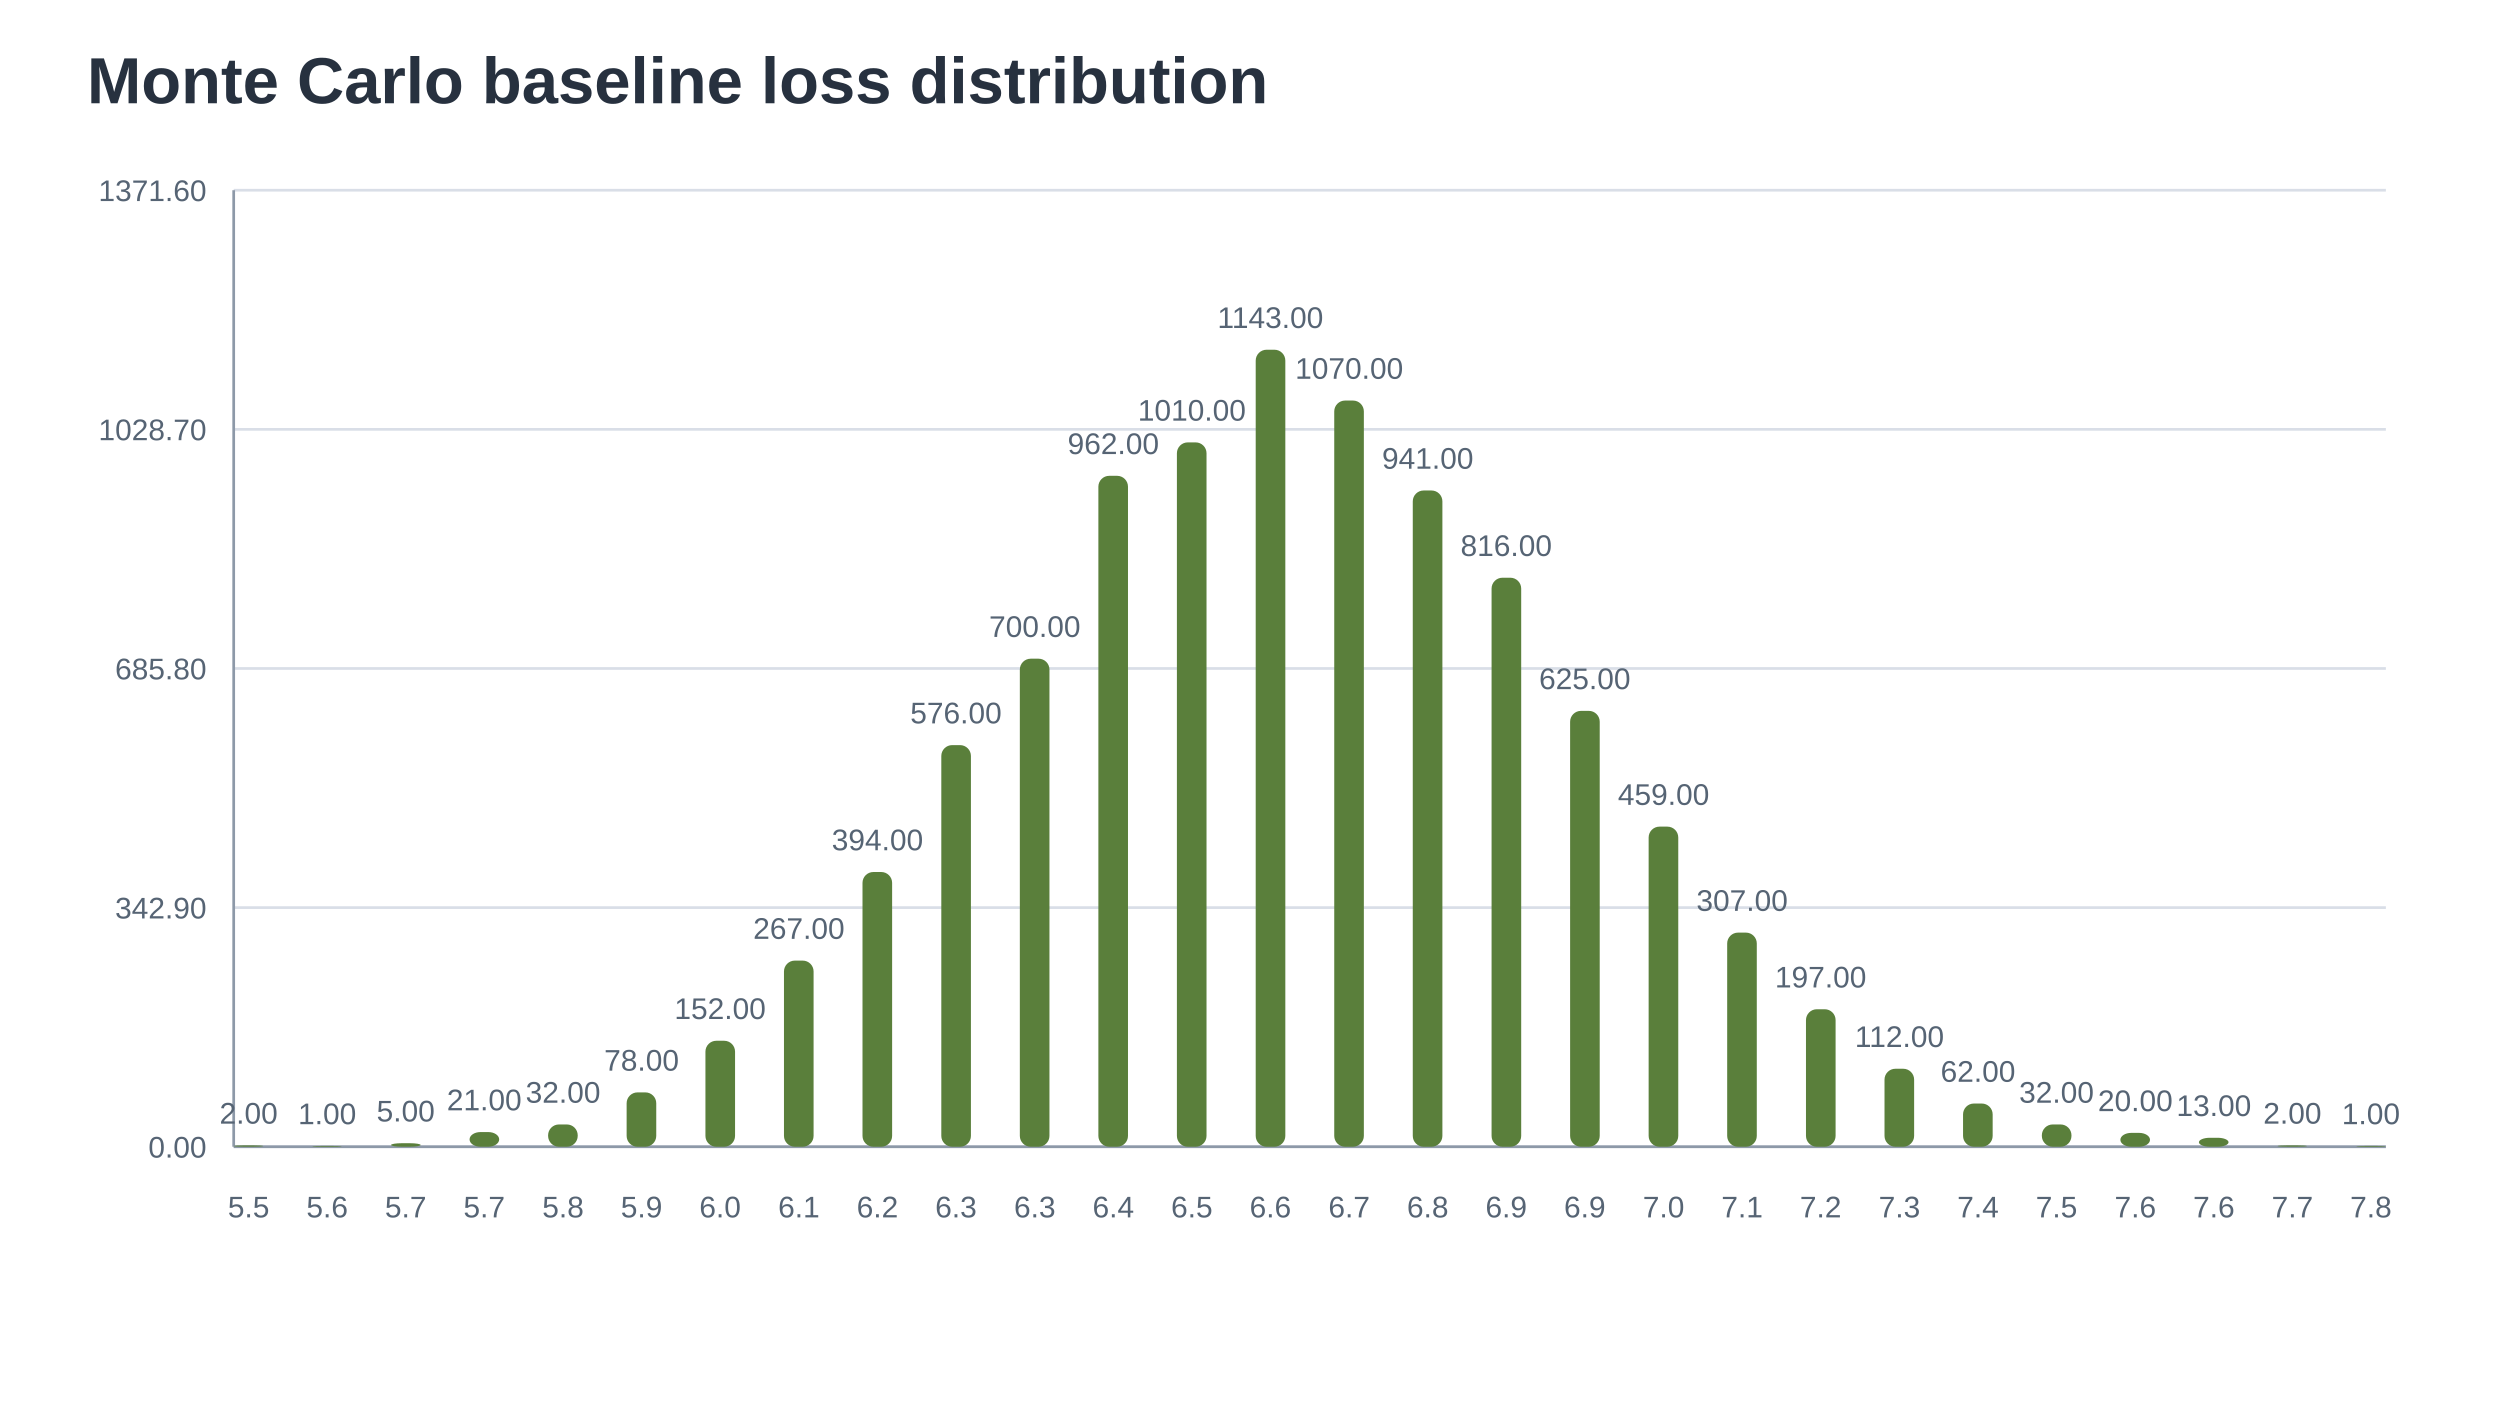
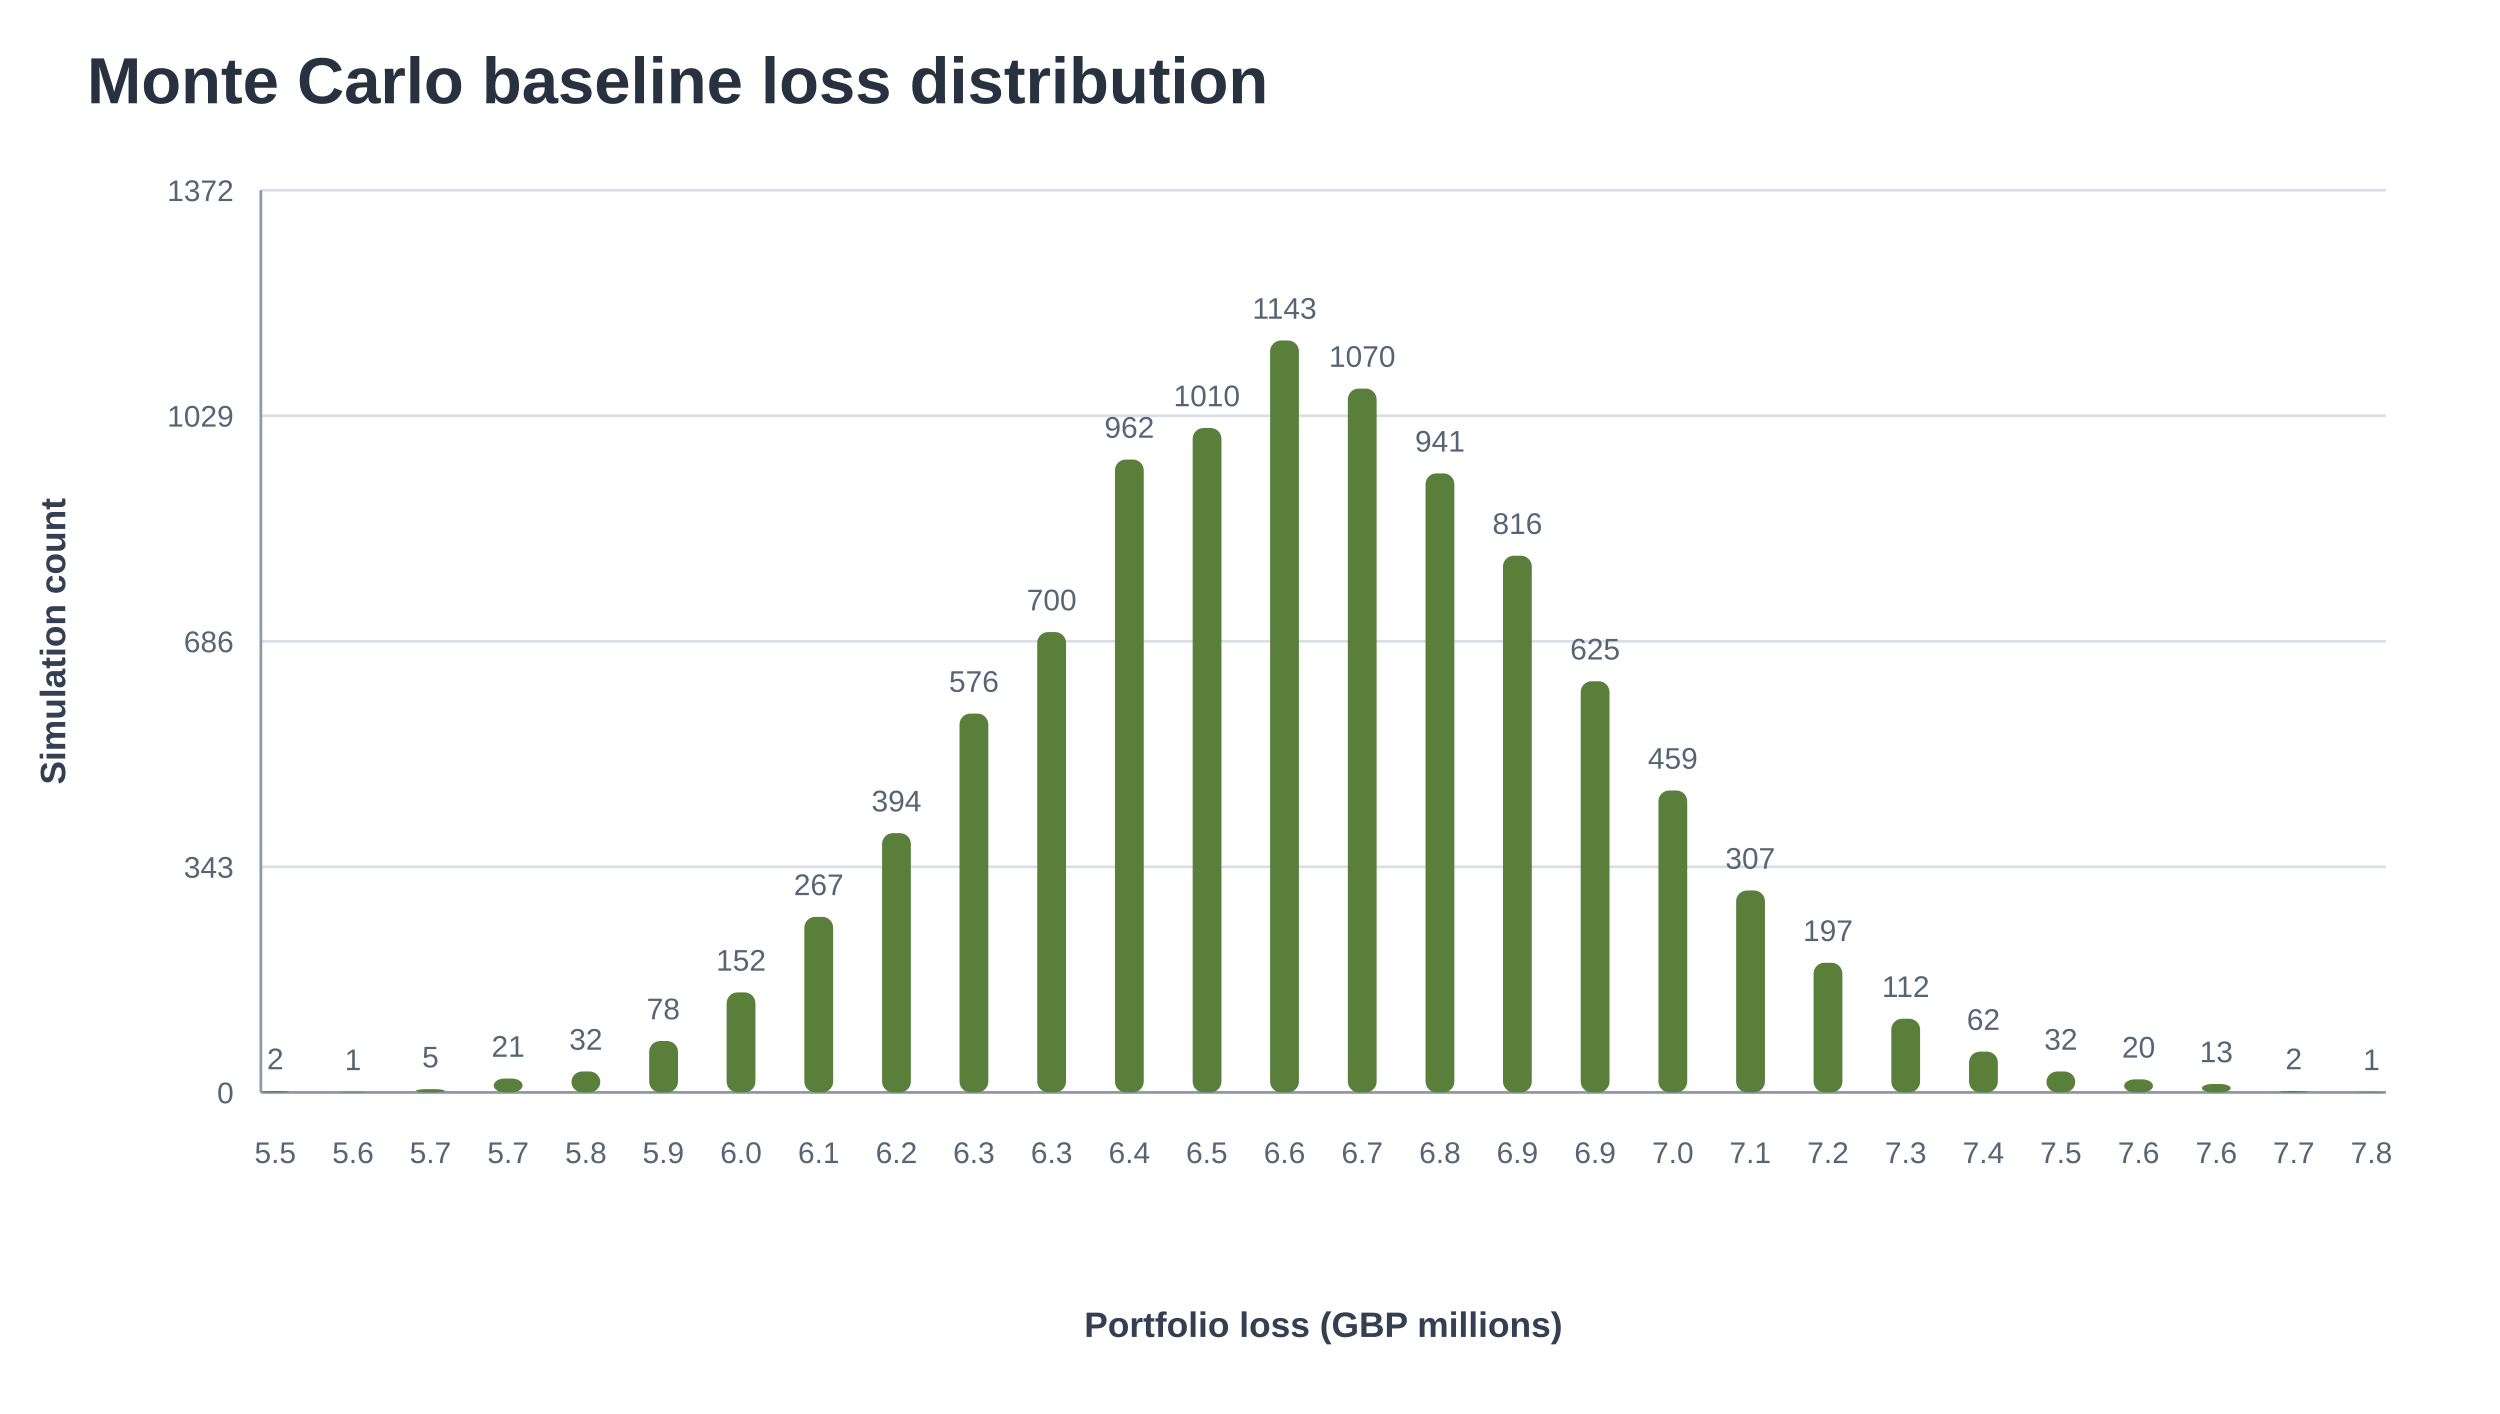
<svg xmlns="http://www.w3.org/2000/svg" width="920" height="520" viewBox="0 0 920 520">
-   <style>text{font-family:Arial,Helvetica,sans-serif;fill:#27313f}.title{font-size:24px;font-weight:700}.label{font-size:13px}.small{font-size:11px;fill:#566474}.axis{stroke:#8d99a8;stroke-width:1}.grid{stroke:#d9dee7;stroke-width:1}</style>
+   <style>text{font-family:Arial,Helvetica,sans-serif;fill:#27313f}.title{font-size:24px;font-weight:700}.label{font-size:13px}.axis-title{font-size:13px;font-weight:700;fill:#344052}.small{font-size:11px;fill:#566474}.axis{stroke:#8d99a8;stroke-width:1}.grid{stroke:#d9dee7;stroke-width:1}</style>
  <text x="32.0" y="38.0" class="title" text-anchor="start">Monte Carlo baseline loss distribution</text>
-   <line x1="86" y1="422.0" x2="878" y2="422.0" class="grid" />
-   <text x="76.0" y="426.0" class="small" text-anchor="end">0.00</text>
-   <line x1="86" y1="334.0" x2="878" y2="334.0" class="grid" />
-   <text x="76.0" y="338.0" class="small" text-anchor="end">342.90</text>
-   <line x1="86" y1="246.0" x2="878" y2="246.0" class="grid" />
-   <text x="76.0" y="250.0" class="small" text-anchor="end">685.80</text>
-   <line x1="86" y1="158.0" x2="878" y2="158.0" class="grid" />
-   <text x="76.0" y="162.0" class="small" text-anchor="end">1028.70</text>
-   <line x1="86" y1="70.0" x2="878" y2="70.0" class="grid" />
-   <text x="76.0" y="74.0" class="small" text-anchor="end">1371.60</text>
-   <line x1="86" y1="70" x2="86" y2="422" class="axis" />
-   <line x1="86" y1="422" x2="878" y2="422" class="axis" />
-   <rect x="86.0" y="421.5" width="10.9" height="0.5" rx="4" fill="#5a7f3b" />
-   <text x="91.5" y="413.5" class="small" text-anchor="middle">2.00</text>
-   <text x="91.5" y="448.0" class="small" text-anchor="middle">5.5</text>
-   <rect x="114.9" y="421.7" width="10.9" height="0.3" rx="4" fill="#5a7f3b" />
-   <text x="120.4" y="413.7" class="small" text-anchor="middle">1.00</text>
-   <text x="120.4" y="448.0" class="small" text-anchor="middle">5.6</text>
-   <rect x="143.9" y="420.7" width="10.9" height="1.3" rx="4" fill="#5a7f3b" />
-   <text x="149.3" y="412.7" class="small" text-anchor="middle">5.00</text>
-   <text x="149.3" y="448.0" class="small" text-anchor="middle">5.7</text>
-   <rect x="172.8" y="416.6" width="10.9" height="5.4" rx="4" fill="#5a7f3b" />
-   <text x="178.2" y="408.6" class="small" text-anchor="middle">21.00</text>
-   <text x="178.2" y="448.0" class="small" text-anchor="middle">5.7</text>
-   <rect x="201.7" y="413.8" width="10.9" height="8.2" rx="4" fill="#5a7f3b" />
-   <text x="207.2" y="405.8" class="small" text-anchor="middle">32.00</text>
-   <text x="207.2" y="448.0" class="small" text-anchor="middle">5.8</text>
-   <rect x="230.6" y="402.0" width="10.9" height="20.0" rx="4" fill="#5a7f3b" />
-   <text x="236.1" y="394.0" class="small" text-anchor="middle">78.00</text>
-   <text x="236.1" y="448.0" class="small" text-anchor="middle">5.9</text>
-   <rect x="259.6" y="383.0" width="10.9" height="39.0" rx="4" fill="#5a7f3b" />
-   <text x="265.0" y="375.0" class="small" text-anchor="middle">152.00</text>
-   <text x="265.0" y="448.0" class="small" text-anchor="middle">6.0</text>
-   <rect x="288.5" y="353.5" width="10.9" height="68.5" rx="4" fill="#5a7f3b" />
-   <text x="294.0" y="345.5" class="small" text-anchor="middle">267.00</text>
-   <text x="294.0" y="448.0" class="small" text-anchor="middle">6.1</text>
-   <rect x="317.4" y="320.9" width="10.9" height="101.1" rx="4" fill="#5a7f3b" />
-   <text x="322.9" y="312.9" class="small" text-anchor="middle">394.00</text>
-   <text x="322.9" y="448.0" class="small" text-anchor="middle">6.2</text>
-   <rect x="346.4" y="274.2" width="10.9" height="147.8" rx="4" fill="#5a7f3b" />
-   <text x="351.8" y="266.2" class="small" text-anchor="middle">576.00</text>
-   <text x="351.8" y="448.0" class="small" text-anchor="middle">6.3</text>
-   <rect x="375.3" y="242.4" width="10.9" height="179.6" rx="4" fill="#5a7f3b" />
-   <text x="380.8" y="234.4" class="small" text-anchor="middle">700.00</text>
-   <text x="380.8" y="448.0" class="small" text-anchor="middle">6.3</text>
-   <rect x="404.2" y="175.1" width="10.9" height="246.9" rx="4" fill="#5a7f3b" />
-   <text x="409.7" y="167.1" class="small" text-anchor="middle">962.00</text>
-   <text x="409.7" y="448.0" class="small" text-anchor="middle">6.4</text>
-   <rect x="433.1" y="162.8" width="10.9" height="259.2" rx="4" fill="#5a7f3b" />
-   <text x="438.6" y="154.8" class="small" text-anchor="middle">1010.00</text>
-   <text x="438.6" y="448.0" class="small" text-anchor="middle">6.5</text>
-   <rect x="462.1" y="128.7" width="10.9" height="293.3" rx="4" fill="#5a7f3b" />
-   <text x="467.5" y="120.7" class="small" text-anchor="middle">1143.00</text>
-   <text x="467.5" y="448.0" class="small" text-anchor="middle">6.6</text>
-   <rect x="491.0" y="147.4" width="10.9" height="274.6" rx="4" fill="#5a7f3b" />
-   <text x="496.5" y="139.4" class="small" text-anchor="middle">1070.00</text>
-   <text x="496.5" y="448.0" class="small" text-anchor="middle">6.7</text>
-   <rect x="519.9" y="180.5" width="10.9" height="241.5" rx="4" fill="#5a7f3b" />
-   <text x="525.4" y="172.5" class="small" text-anchor="middle">941.00</text>
-   <text x="525.4" y="448.0" class="small" text-anchor="middle">6.8</text>
-   <rect x="548.9" y="212.6" width="10.9" height="209.4" rx="4" fill="#5a7f3b" />
-   <text x="554.3" y="204.6" class="small" text-anchor="middle">816.00</text>
-   <text x="554.3" y="448.0" class="small" text-anchor="middle">6.9</text>
-   <rect x="577.8" y="261.6" width="10.9" height="160.4" rx="4" fill="#5a7f3b" />
-   <text x="583.2" y="253.6" class="small" text-anchor="middle">625.00</text>
-   <text x="583.2" y="448.0" class="small" text-anchor="middle">6.9</text>
-   <rect x="606.7" y="304.2" width="10.9" height="117.8" rx="4" fill="#5a7f3b" />
-   <text x="612.2" y="296.2" class="small" text-anchor="middle">459.00</text>
-   <text x="612.2" y="448.0" class="small" text-anchor="middle">7.0</text>
-   <rect x="635.6" y="343.2" width="10.9" height="78.8" rx="4" fill="#5a7f3b" />
-   <text x="641.1" y="335.2" class="small" text-anchor="middle">307.00</text>
-   <text x="641.1" y="448.0" class="small" text-anchor="middle">7.1</text>
-   <rect x="664.6" y="371.4" width="10.9" height="50.6" rx="4" fill="#5a7f3b" />
-   <text x="670.0" y="363.4" class="small" text-anchor="middle">197.00</text>
-   <text x="670.0" y="448.0" class="small" text-anchor="middle">7.2</text>
-   <rect x="693.5" y="393.3" width="10.9" height="28.7" rx="4" fill="#5a7f3b" />
-   <text x="699.0" y="385.3" class="small" text-anchor="middle">112.00</text>
-   <text x="699.0" y="448.0" class="small" text-anchor="middle">7.3</text>
-   <rect x="722.4" y="406.1" width="10.9" height="15.9" rx="4" fill="#5a7f3b" />
-   <text x="727.9" y="398.1" class="small" text-anchor="middle">62.00</text>
-   <text x="727.9" y="448.0" class="small" text-anchor="middle">7.4</text>
-   <rect x="751.4" y="413.8" width="10.9" height="8.2" rx="4" fill="#5a7f3b" />
-   <text x="756.8" y="405.8" class="small" text-anchor="middle">32.00</text>
-   <text x="756.8" y="448.0" class="small" text-anchor="middle">7.5</text>
-   <rect x="780.3" y="416.9" width="10.9" height="5.1" rx="4" fill="#5a7f3b" />
-   <text x="785.8" y="408.9" class="small" text-anchor="middle">20.00</text>
-   <text x="785.8" y="448.0" class="small" text-anchor="middle">7.6</text>
-   <rect x="809.2" y="418.7" width="10.9" height="3.3" rx="4" fill="#5a7f3b" />
-   <text x="814.7" y="410.7" class="small" text-anchor="middle">13.00</text>
-   <text x="814.7" y="448.0" class="small" text-anchor="middle">7.6</text>
-   <rect x="838.1" y="421.5" width="10.9" height="0.5" rx="4" fill="#5a7f3b" />
-   <text x="843.6" y="413.5" class="small" text-anchor="middle">2.00</text>
-   <text x="843.6" y="448.0" class="small" text-anchor="middle">7.7</text>
-   <rect x="867.1" y="421.7" width="10.9" height="0.3" rx="4" fill="#5a7f3b" />
-   <text x="872.5" y="413.7" class="small" text-anchor="middle">1.00</text>
-   <text x="872.5" y="448.0" class="small" text-anchor="middle">7.8</text>
+   <line x1="96" y1="402.0" x2="878" y2="402.0" class="grid" />
+   <text x="86.0" y="406.0" class="small" text-anchor="end">0</text>
+   <line x1="96" y1="319.0" x2="878" y2="319.0" class="grid" />
+   <text x="86.0" y="323.0" class="small" text-anchor="end">343</text>
+   <line x1="96" y1="236.0" x2="878" y2="236.0" class="grid" />
+   <text x="86.0" y="240.0" class="small" text-anchor="end">686</text>
+   <line x1="96" y1="153.0" x2="878" y2="153.0" class="grid" />
+   <text x="86.0" y="157.0" class="small" text-anchor="end">1029</text>
+   <line x1="96" y1="70.0" x2="878" y2="70.0" class="grid" />
+   <text x="86.0" y="74.0" class="small" text-anchor="end">1372</text>
+   <line x1="96" y1="70" x2="96" y2="402" class="axis" />
+   <line x1="96" y1="402" x2="878" y2="402" class="axis" />
+   <text x="24.0" y="236.0" class="axis-title" text-anchor="middle" transform="rotate(-90 24.0 236.0)">Simulation count</text>
+   <text x="487.0" y="492.0" class="axis-title" text-anchor="middle">Portfolio loss (GBP millions)</text>
+   <rect x="96.0" y="401.5" width="10.6" height="0.5" rx="4" fill="#5a7f3b" />
+   <text x="101.3" y="393.5" class="small" text-anchor="middle">2</text>
+   <text x="101.3" y="428.0" class="small" text-anchor="middle">5.5</text>
+   <rect x="124.6" y="401.8" width="10.6" height="0.2" rx="4" fill="#5a7f3b" />
+   <text x="129.9" y="393.8" class="small" text-anchor="middle">1</text>
+   <text x="129.9" y="428.0" class="small" text-anchor="middle">5.6</text>
+   <rect x="153.1" y="400.8" width="10.6" height="1.2" rx="4" fill="#5a7f3b" />
+   <text x="158.4" y="392.8" class="small" text-anchor="middle">5</text>
+   <text x="158.4" y="428.0" class="small" text-anchor="middle">5.7</text>
+   <rect x="181.7" y="396.9" width="10.6" height="5.1" rx="4" fill="#5a7f3b" />
+   <text x="187.0" y="388.9" class="small" text-anchor="middle">21</text>
+   <text x="187.0" y="428.0" class="small" text-anchor="middle">5.7</text>
+   <rect x="210.3" y="394.3" width="10.6" height="7.7" rx="4" fill="#5a7f3b" />
+   <text x="215.6" y="386.3" class="small" text-anchor="middle">32</text>
+   <text x="215.6" y="428.0" class="small" text-anchor="middle">5.8</text>
+   <rect x="238.9" y="383.1" width="10.6" height="18.9" rx="4" fill="#5a7f3b" />
+   <text x="244.1" y="375.1" class="small" text-anchor="middle">78</text>
+   <text x="244.1" y="428.0" class="small" text-anchor="middle">5.9</text>
+   <rect x="267.4" y="365.2" width="10.6" height="36.8" rx="4" fill="#5a7f3b" />
+   <text x="272.7" y="357.2" class="small" text-anchor="middle">152</text>
+   <text x="272.7" y="428.0" class="small" text-anchor="middle">6.0</text>
+   <rect x="296.0" y="337.4" width="10.6" height="64.6" rx="4" fill="#5a7f3b" />
+   <text x="301.3" y="329.4" class="small" text-anchor="middle">267</text>
+   <text x="301.3" y="428.0" class="small" text-anchor="middle">6.1</text>
+   <rect x="324.6" y="306.6" width="10.6" height="95.4" rx="4" fill="#5a7f3b" />
+   <text x="329.9" y="298.6" class="small" text-anchor="middle">394</text>
+   <text x="329.9" y="428.0" class="small" text-anchor="middle">6.2</text>
+   <rect x="353.1" y="262.6" width="10.6" height="139.4" rx="4" fill="#5a7f3b" />
+   <text x="358.4" y="254.6" class="small" text-anchor="middle">576</text>
+   <text x="358.4" y="428.0" class="small" text-anchor="middle">6.3</text>
+   <rect x="381.7" y="232.6" width="10.6" height="169.4" rx="4" fill="#5a7f3b" />
+   <text x="387.0" y="224.6" class="small" text-anchor="middle">700</text>
+   <text x="387.0" y="428.0" class="small" text-anchor="middle">6.3</text>
+   <rect x="410.3" y="169.1" width="10.6" height="232.9" rx="4" fill="#5a7f3b" />
+   <text x="415.6" y="161.1" class="small" text-anchor="middle">962</text>
+   <text x="415.6" y="428.0" class="small" text-anchor="middle">6.4</text>
+   <rect x="438.9" y="157.5" width="10.6" height="244.5" rx="4" fill="#5a7f3b" />
+   <text x="444.1" y="149.5" class="small" text-anchor="middle">1010</text>
+   <text x="444.1" y="428.0" class="small" text-anchor="middle">6.5</text>
+   <rect x="467.4" y="125.3" width="10.6" height="276.7" rx="4" fill="#5a7f3b" />
+   <text x="472.7" y="117.3" class="small" text-anchor="middle">1143</text>
+   <text x="472.7" y="428.0" class="small" text-anchor="middle">6.6</text>
+   <rect x="496.0" y="143.0" width="10.6" height="259.0" rx="4" fill="#5a7f3b" />
+   <text x="501.3" y="135.0" class="small" text-anchor="middle">1070</text>
+   <text x="501.3" y="428.0" class="small" text-anchor="middle">6.7</text>
+   <rect x="524.6" y="174.2" width="10.6" height="227.8" rx="4" fill="#5a7f3b" />
+   <text x="529.9" y="166.2" class="small" text-anchor="middle">941</text>
+   <text x="529.9" y="428.0" class="small" text-anchor="middle">6.8</text>
+   <rect x="553.1" y="204.5" width="10.6" height="197.5" rx="4" fill="#5a7f3b" />
+   <text x="558.4" y="196.5" class="small" text-anchor="middle">816</text>
+   <text x="558.4" y="428.0" class="small" text-anchor="middle">6.9</text>
+   <rect x="581.7" y="250.7" width="10.6" height="151.3" rx="4" fill="#5a7f3b" />
+   <text x="587.0" y="242.7" class="small" text-anchor="middle">625</text>
+   <text x="587.0" y="428.0" class="small" text-anchor="middle">6.9</text>
+   <rect x="610.3" y="290.9" width="10.6" height="111.1" rx="4" fill="#5a7f3b" />
+   <text x="615.6" y="282.9" class="small" text-anchor="middle">459</text>
+   <text x="615.6" y="428.0" class="small" text-anchor="middle">7.0</text>
+   <rect x="638.9" y="327.7" width="10.6" height="74.3" rx="4" fill="#5a7f3b" />
+   <text x="644.1" y="319.7" class="small" text-anchor="middle">307</text>
+   <text x="644.1" y="428.0" class="small" text-anchor="middle">7.1</text>
+   <rect x="667.4" y="354.3" width="10.6" height="47.7" rx="4" fill="#5a7f3b" />
+   <text x="672.7" y="346.3" class="small" text-anchor="middle">197</text>
+   <text x="672.7" y="428.0" class="small" text-anchor="middle">7.2</text>
+   <rect x="696.0" y="374.9" width="10.6" height="27.1" rx="4" fill="#5a7f3b" />
+   <text x="701.3" y="366.9" class="small" text-anchor="middle">112</text>
+   <text x="701.3" y="428.0" class="small" text-anchor="middle">7.3</text>
+   <rect x="724.6" y="387.0" width="10.6" height="15.0" rx="4" fill="#5a7f3b" />
+   <text x="729.9" y="379.0" class="small" text-anchor="middle">62</text>
+   <text x="729.9" y="428.0" class="small" text-anchor="middle">7.4</text>
+   <rect x="753.1" y="394.3" width="10.6" height="7.7" rx="4" fill="#5a7f3b" />
+   <text x="758.4" y="386.3" class="small" text-anchor="middle">32</text>
+   <text x="758.4" y="428.0" class="small" text-anchor="middle">7.5</text>
+   <rect x="781.7" y="397.2" width="10.6" height="4.8" rx="4" fill="#5a7f3b" />
+   <text x="787.0" y="389.2" class="small" text-anchor="middle">20</text>
+   <text x="787.0" y="428.0" class="small" text-anchor="middle">7.6</text>
+   <rect x="810.3" y="398.9" width="10.6" height="3.1" rx="4" fill="#5a7f3b" />
+   <text x="815.6" y="390.9" class="small" text-anchor="middle">13</text>
+   <text x="815.6" y="428.0" class="small" text-anchor="middle">7.6</text>
+   <rect x="838.9" y="401.5" width="10.6" height="0.5" rx="4" fill="#5a7f3b" />
+   <text x="844.1" y="393.5" class="small" text-anchor="middle">2</text>
+   <text x="844.1" y="428.0" class="small" text-anchor="middle">7.7</text>
+   <rect x="867.4" y="401.8" width="10.6" height="0.2" rx="4" fill="#5a7f3b" />
+   <text x="872.7" y="393.8" class="small" text-anchor="middle">1</text>
+   <text x="872.7" y="428.0" class="small" text-anchor="middle">7.8</text>
</svg>
